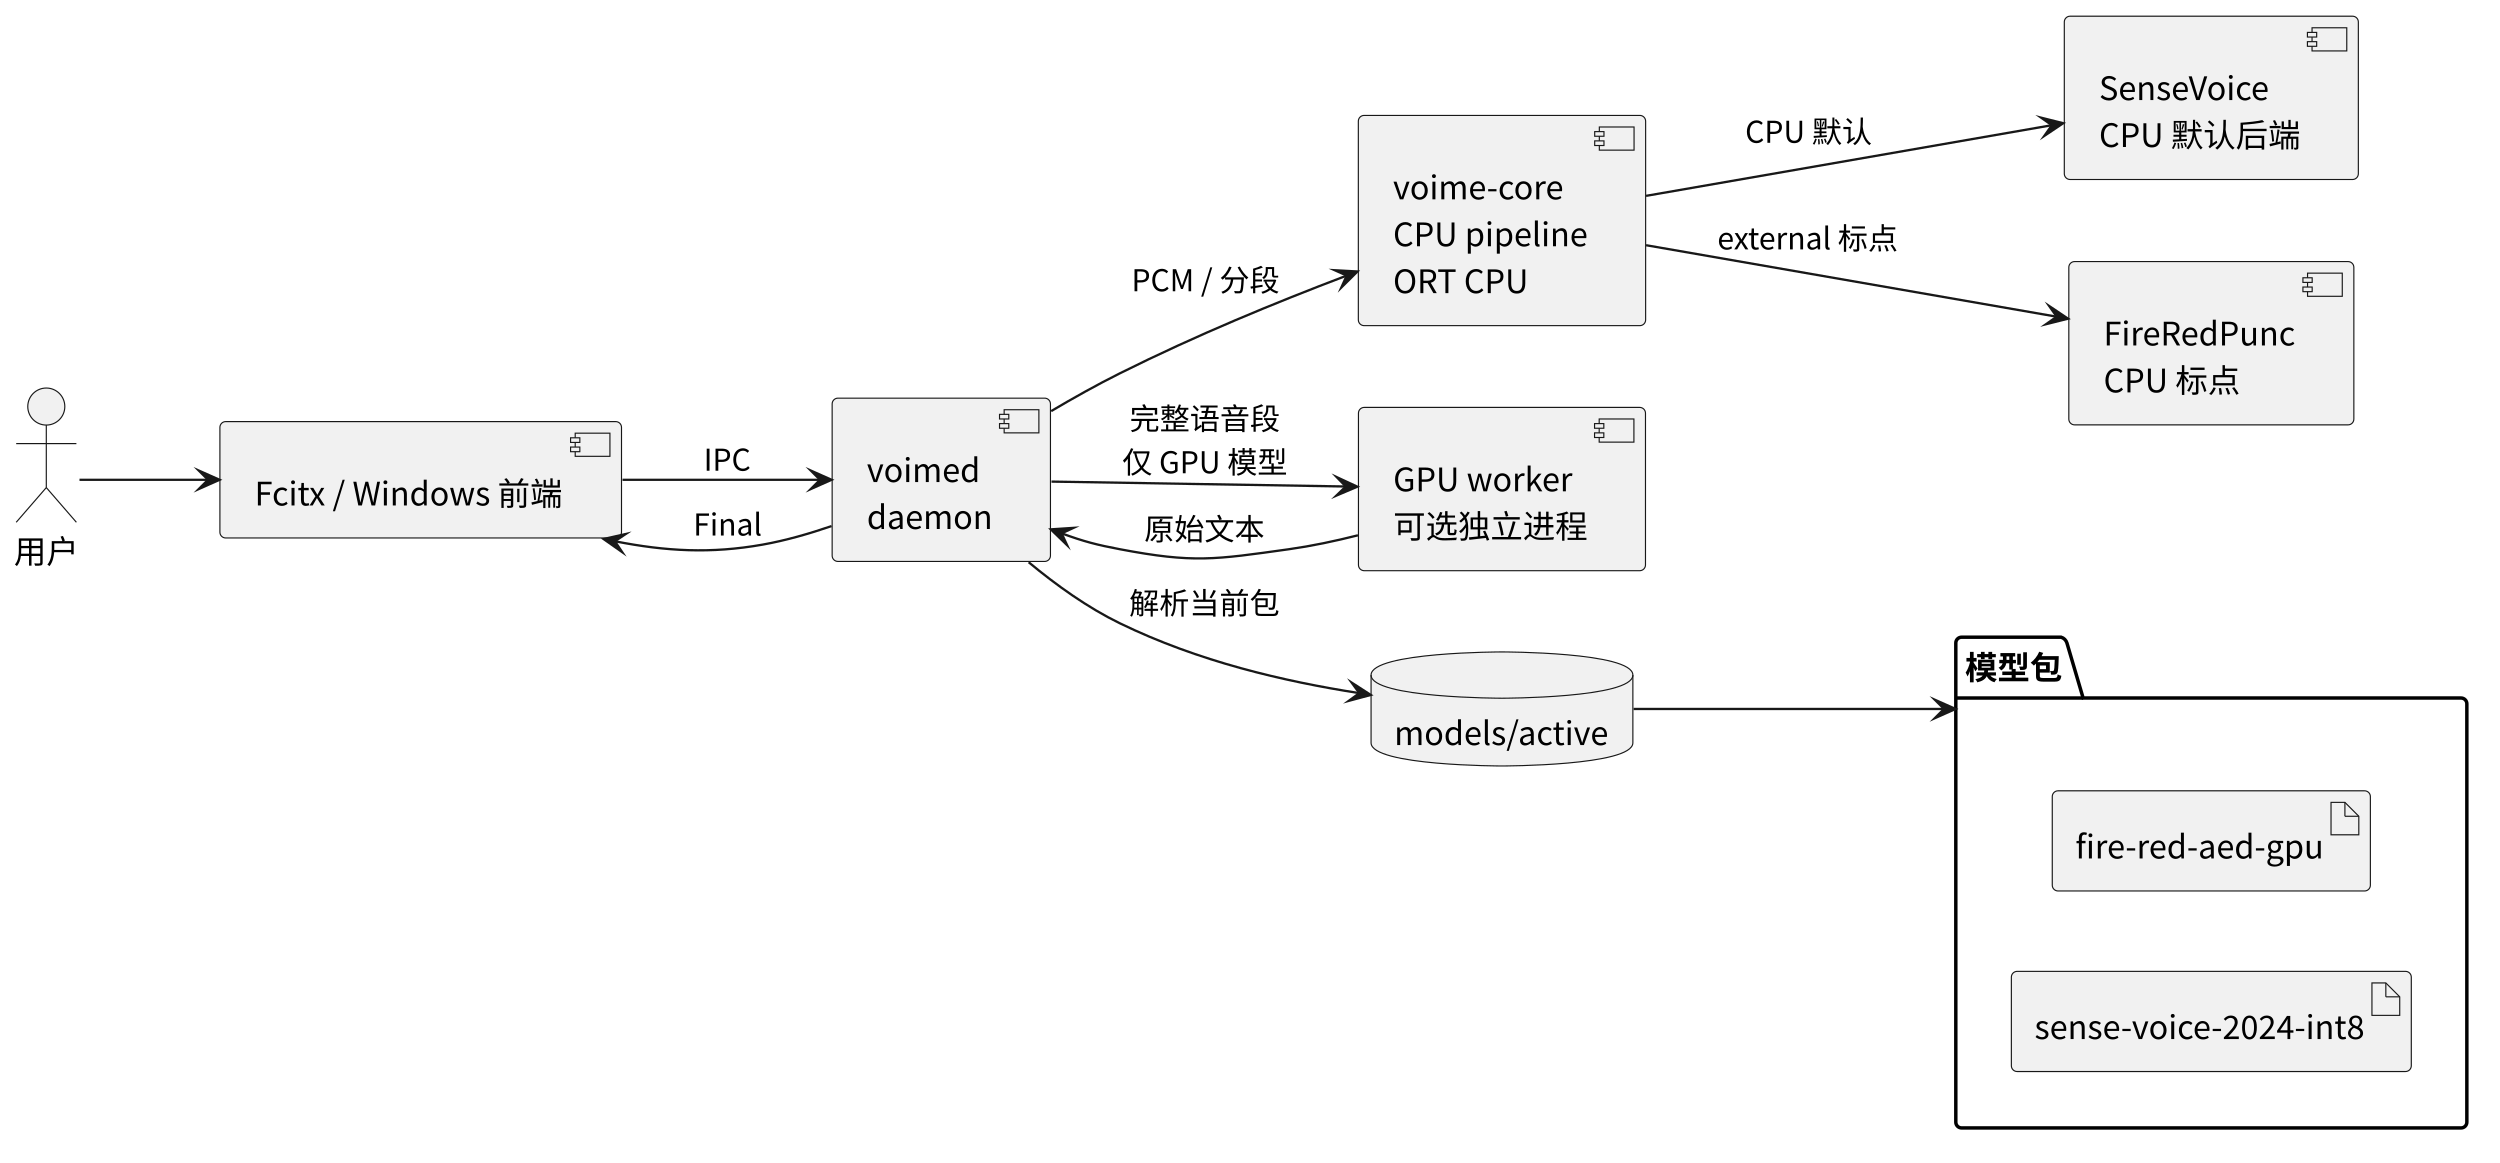
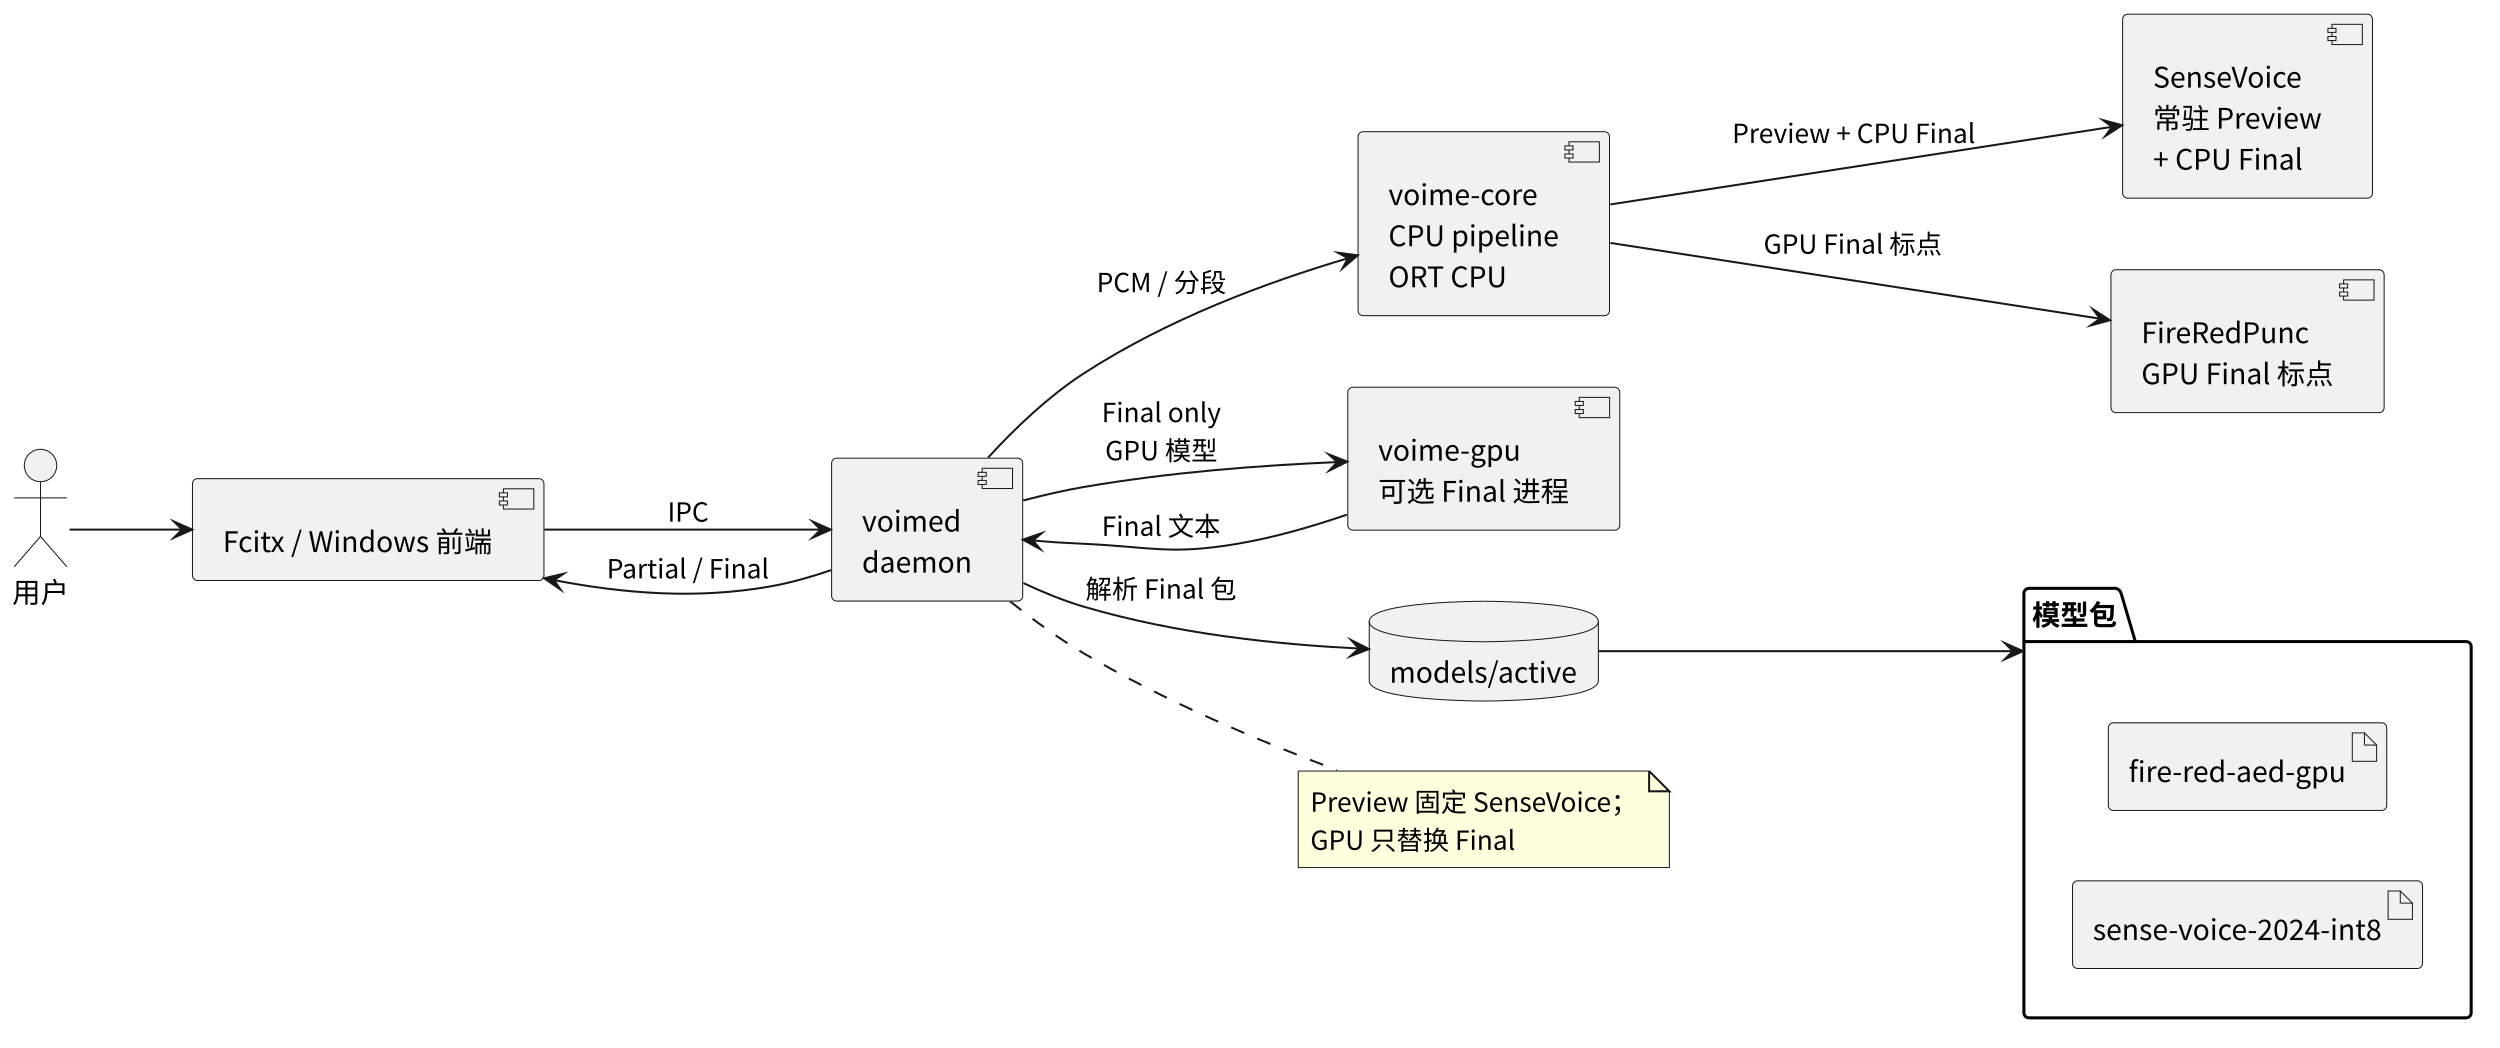
- <svg xmlns="http://www.w3.org/2000/svg" version="1.1" data-diagram-type="DESCRIPTION" style="width:1080px;height:502px;background:#FFFFFF;" width="1080px" height="502px" viewBox="0 0 1080 502" zoomAndPan="magnify" preserveAspectRatio="none" contentStyleType="text/css">
+ <svg xmlns="http://www.w3.org/2000/svg" version="1.1" data-diagram-type="DESCRIPTION" style="width:1234px;height:517px;background:#FFFFFF;" width="1234px" height="517px" viewBox="0 0 1234 517" zoomAndPan="magnify" preserveAspectRatio="none" contentStyleType="text/css">
  <defs />
  <g font-family="sans-serif" lengthAdjust="spacing">
    <g class="cluster" data-qualified-name="Packages" id="ent0009" data-source-line="15">
-       <path d="M847.41,275.27 L890.41,275.27 A3.75,3.75 0 0 1 892.91,277.77 L899.91,301.542 L1063.18,301.542 A2.5,2.5 0 0 1 1065.68,304.042 L1065.68,484.77 A2.5,2.5 0 0 1 1063.18,487.27 L847.41,487.27 A2.5,2.5 0 0 1 844.91,484.77 L844.91,277.77 A2.5,2.5 0 0 1 847.41,275.27" style="stroke:#000;stroke-width:1.5;" fill="none" />
-       <line x1="844.91" y1="301.542" x2="899.91" y2="301.542" style="stroke:#000;stroke-width:1.5;" />
-       <text x="848.91" y="293.51" fill="#000" font-size="14" textLength="42" font-weight="700" font-family="'Noto Sans CJK SC'">模型包</text>
+       <path d="M1001.5,290.41 L1044.5,290.41 A3.75,3.75 0 0 1 1047,292.91 L1054,316.682 L1217.27,316.682 A2.5,2.5 0 0 1 1219.77,319.182 L1219.77,499.91 A2.5,2.5 0 0 1 1217.27,502.41 L1001.5,502.41 A2.5,2.5 0 0 1 999,499.91 L999,292.91 A2.5,2.5 0 0 1 1001.5,290.41" style="stroke:#000;stroke-width:1.5;" fill="none" />
+       <line x1="999" y1="316.682" x2="1054" y2="316.682" style="stroke:#000;stroke-width:1.5;" />
+       <text x="1003" y="308.65" fill="#000" font-size="14" textLength="42" font-weight="700" font-family="'Noto Sans CJK SC'">模型包</text>
    </g>
    <g class="entity" data-qualified-name="Packages.SvPackage" id="ent0010" data-source-line="16">
-       <rect x="868.91" y="419.63" width="172.771" height="43.272" fill="#F1F1F1" style="stroke:#181818;stroke-width:0.5;" rx="2.5" ry="2.5" />
-       <polygon points="1024.681,424.63,1024.681,438.63,1036.681,438.63,1036.681,430.63,1030.681,424.63,1024.681,424.63" fill="#F1F1F1" style="stroke:#181818;stroke-width:0.5;stroke-linejoin:miter;stroke-miterlimit:10;" />
-       <line x1="1030.681" y1="424.63" x2="1030.681" y2="430.63" style="stroke:#181818;stroke-width:0.5;" />
-       <line x1="1036.681" y1="430.63" x2="1030.681" y2="430.63" style="stroke:#181818;stroke-width:0.5;" />
-       <text x="878.91" y="448.87" fill="#000" font-size="14" textLength="142.771" font-family="'Noto Sans CJK SC'">sense-voice-2024-int8</text>
+       <rect x="1023" y="434.77" width="172.771" height="43.272" fill="#F1F1F1" style="stroke:#181818;stroke-width:0.5;" rx="2.5" ry="2.5" />
+       <polygon points="1178.771,439.77,1178.771,453.77,1190.771,453.77,1190.771,445.77,1184.771,439.77,1178.771,439.77" fill="#F1F1F1" style="stroke:#181818;stroke-width:0.5;stroke-linejoin:miter;stroke-miterlimit:10;" />
+       <line x1="1184.771" y1="439.77" x2="1184.771" y2="445.77" style="stroke:#181818;stroke-width:0.5;" />
+       <line x1="1190.771" y1="445.77" x2="1184.771" y2="445.77" style="stroke:#181818;stroke-width:0.5;" />
+       <text x="1033" y="464.01" fill="#000" font-size="14" textLength="142.771" font-family="'Noto Sans CJK SC'">sense-voice-2024-int8</text>
    </g>
    <g class="entity" data-qualified-name="Packages.AedPackage" id="ent0011" data-source-line="17">
-       <rect x="886.58" y="341.63" width="137.422" height="43.272" fill="#F1F1F1" style="stroke:#181818;stroke-width:0.5;" rx="2.5" ry="2.5" />
-       <polygon points="1007.002,346.63,1007.002,360.63,1019.002,360.63,1019.002,352.63,1013.002,346.63,1007.002,346.63" fill="#F1F1F1" style="stroke:#181818;stroke-width:0.5;stroke-linejoin:miter;stroke-miterlimit:10;" />
-       <line x1="1013.002" y1="346.63" x2="1013.002" y2="352.63" style="stroke:#181818;stroke-width:0.5;" />
-       <line x1="1019.002" y1="352.63" x2="1013.002" y2="352.63" style="stroke:#181818;stroke-width:0.5;" />
-       <text x="896.58" y="370.87" fill="#000" font-size="14" textLength="107.422" font-family="'Noto Sans CJK SC'">fire-red-aed-gpu</text>
+       <rect x="1040.67" y="356.77" width="137.422" height="43.272" fill="#F1F1F1" style="stroke:#181818;stroke-width:0.5;" rx="2.5" ry="2.5" />
+       <polygon points="1161.092,361.77,1161.092,375.77,1173.092,375.77,1173.092,367.77,1167.092,361.77,1161.092,361.77" fill="#F1F1F1" style="stroke:#181818;stroke-width:0.5;stroke-linejoin:miter;stroke-miterlimit:10;" />
+       <line x1="1167.092" y1="361.77" x2="1167.092" y2="367.77" style="stroke:#181818;stroke-width:0.5;" />
+       <line x1="1173.092" y1="367.77" x2="1167.092" y2="367.77" style="stroke:#181818;stroke-width:0.5;" />
+       <text x="1050.67" y="386.01" fill="#000" font-size="14" textLength="107.422" font-family="'Noto Sans CJK SC'">fire-red-aed-gpu</text>
    </g>
    <g class="entity" data-qualified-name="User" id="ent0001" data-source-line="6">
-       <ellipse cx="20" cy="175.63" rx="8" ry="8" fill="#F1F1F1" style="stroke:#181818;stroke-width:0.5;" />
-       <path d="M20,183.63 L20,210.63 M7,191.63 L33,191.63 M20,210.63 L7,225.63 M20,210.63 L33,225.63" style="stroke:#181818;stroke-width:0.5;" fill="none" />
-       <text x="6" y="243.37" fill="#000" font-size="14" textLength="28" font-family="'Noto Sans CJK SC'">用户</text>
+       <ellipse cx="20" cy="229.77" rx="8" ry="8" fill="#F1F1F1" style="stroke:#181818;stroke-width:0.5;" />
+       <path d="M20,237.77 L20,264.77 M7,245.77 L33,245.77 M20,264.77 L7,279.77 M20,264.77 L33,279.77" style="stroke:#181818;stroke-width:0.5;" fill="none" />
+       <text x="6" y="297.51" fill="#000" font-size="14" textLength="28" font-family="'Noto Sans CJK SC'">用户</text>
    </g>
    <g class="entity" data-qualified-name="Frontend" id="ent0002" data-source-line="7">
-       <rect x="95" y="182.13" width="173.489" height="50.272" fill="#F1F1F1" style="stroke:#181818;stroke-width:0.5;" rx="2.5" ry="2.5" />
-       <rect x="248.489" y="187.13" width="15" height="10" fill="#F1F1F1" style="stroke:#181818;stroke-width:0.5;" />
-       <rect x="246.489" y="189.13" width="4" height="2" fill="#F1F1F1" style="stroke:#181818;stroke-width:0.5;" />
-       <rect x="246.489" y="193.13" width="4" height="2" fill="#F1F1F1" style="stroke:#181818;stroke-width:0.5;" />
-       <text x="110" y="218.37" fill="#000" font-size="14" textLength="133.489" font-family="'Noto Sans CJK SC'">Fcitx / Windows 前端</text>
+       <rect x="95" y="236.27" width="173.489" height="50.272" fill="#F1F1F1" style="stroke:#181818;stroke-width:0.5;" rx="2.5" ry="2.5" />
+       <rect x="248.489" y="241.27" width="15" height="10" fill="#F1F1F1" style="stroke:#181818;stroke-width:0.5;" />
+       <rect x="246.489" y="243.27" width="4" height="2" fill="#F1F1F1" style="stroke:#181818;stroke-width:0.5;" />
+       <rect x="246.489" y="247.27" width="4" height="2" fill="#F1F1F1" style="stroke:#181818;stroke-width:0.5;" />
+       <text x="110" y="272.51" fill="#000" font-size="14" textLength="133.489" font-family="'Noto Sans CJK SC'">Fcitx / Windows 前端</text>
    </g>
    <g class="entity" data-qualified-name="Daemon" id="ent0003" data-source-line="8">
-       <rect x="359.49" y="172" width="94.306" height="70.544" fill="#F1F1F1" style="stroke:#181818;stroke-width:0.5;" rx="2.5" ry="2.5" />
-       <rect x="433.796" y="177" width="15" height="10" fill="#F1F1F1" style="stroke:#181818;stroke-width:0.5;" />
-       <rect x="431.796" y="179" width="4" height="2" fill="#F1F1F1" style="stroke:#181818;stroke-width:0.5;" />
-       <rect x="431.796" y="183" width="4" height="2" fill="#F1F1F1" style="stroke:#181818;stroke-width:0.5;" />
-       <text x="374.49" y="208.24" fill="#000" font-size="14" textLength="49.028" font-family="'Noto Sans CJK SC'">voimed</text>
-       <text x="374.49" y="228.512" fill="#000" font-size="14" textLength="54.306" font-family="'Noto Sans CJK SC'">daemon</text>
+       <rect x="410.49" y="226.14" width="94.306" height="70.544" fill="#F1F1F1" style="stroke:#181818;stroke-width:0.5;" rx="2.5" ry="2.5" />
+       <rect x="484.796" y="231.14" width="15" height="10" fill="#F1F1F1" style="stroke:#181818;stroke-width:0.5;" />
+       <rect x="482.796" y="233.14" width="4" height="2" fill="#F1F1F1" style="stroke:#181818;stroke-width:0.5;" />
+       <rect x="482.796" y="237.14" width="4" height="2" fill="#F1F1F1" style="stroke:#181818;stroke-width:0.5;" />
+       <text x="425.49" y="262.38" fill="#000" font-size="14" textLength="49.028" font-family="'Noto Sans CJK SC'">voimed</text>
+       <text x="425.49" y="282.652" fill="#000" font-size="14" textLength="54.306" font-family="'Noto Sans CJK SC'">daemon</text>
    </g>
    <g class="entity" data-qualified-name="Core" id="ent0004" data-source-line="9">
-       <rect x="586.8" y="49.86" width="124.112" height="90.816" fill="#F1F1F1" style="stroke:#181818;stroke-width:0.5;" rx="2.5" ry="2.5" />
-       <rect x="690.912" y="54.86" width="15" height="10" fill="#F1F1F1" style="stroke:#181818;stroke-width:0.5;" />
-       <rect x="688.912" y="56.86" width="4" height="2" fill="#F1F1F1" style="stroke:#181818;stroke-width:0.5;" />
-       <rect x="688.912" y="60.86" width="4" height="2" fill="#F1F1F1" style="stroke:#181818;stroke-width:0.5;" />
-       <text x="601.8" y="86.1" fill="#000" font-size="14" textLength="74.018" font-family="'Noto Sans CJK SC'">voime-core</text>
-       <text x="601.8" y="106.372" fill="#000" font-size="14" textLength="84.112" font-family="'Noto Sans CJK SC'">CPU pipeline</text>
-       <text x="601.8" y="126.644" fill="#000" font-size="14" textLength="58.688" font-family="'Noto Sans CJK SC'">ORT CPU</text>
+       <rect x="670.34" y="65" width="124.112" height="90.816" fill="#F1F1F1" style="stroke:#181818;stroke-width:0.5;" rx="2.5" ry="2.5" />
+       <rect x="774.452" y="70" width="15" height="10" fill="#F1F1F1" style="stroke:#181818;stroke-width:0.5;" />
+       <rect x="772.452" y="72" width="4" height="2" fill="#F1F1F1" style="stroke:#181818;stroke-width:0.5;" />
+       <rect x="772.452" y="76" width="4" height="2" fill="#F1F1F1" style="stroke:#181818;stroke-width:0.5;" />
+       <text x="685.34" y="101.24" fill="#000" font-size="14" textLength="74.018" font-family="'Noto Sans CJK SC'">voime-core</text>
+       <text x="685.34" y="121.512" fill="#000" font-size="14" textLength="84.112" font-family="'Noto Sans CJK SC'">CPU pipeline</text>
+       <text x="685.34" y="141.784" fill="#000" font-size="14" textLength="58.688" font-family="'Noto Sans CJK SC'">ORT CPU</text>
    </g>
    <g class="entity" data-qualified-name="SenseVoice" id="ent0005" data-source-line="10">
-       <rect x="891.78" y="7" width="127.024" height="70.544" fill="#F1F1F1" style="stroke:#181818;stroke-width:0.5;" rx="2.5" ry="2.5" />
-       <rect x="998.804" y="12" width="15" height="10" fill="#F1F1F1" style="stroke:#181818;stroke-width:0.5;" />
-       <rect x="996.804" y="14" width="4" height="2" fill="#F1F1F1" style="stroke:#181818;stroke-width:0.5;" />
-       <rect x="996.804" y="18" width="4" height="2" fill="#F1F1F1" style="stroke:#181818;stroke-width:0.5;" />
-       <text x="906.78" y="43.24" fill="#000" font-size="14" textLength="74.228" font-family="'Noto Sans CJK SC'">SenseVoice</text>
-       <text x="906.78" y="63.512" fill="#000" font-size="14" textLength="87.024" font-family="'Noto Sans CJK SC'">CPU 默认后端</text>
+       <rect x="1047.73" y="7" width="123.314" height="90.816" fill="#F1F1F1" style="stroke:#181818;stroke-width:0.5;" rx="2.5" ry="2.5" />
+       <rect x="1151.044" y="12" width="15" height="10" fill="#F1F1F1" style="stroke:#181818;stroke-width:0.5;" />
+       <rect x="1149.044" y="14" width="4" height="2" fill="#F1F1F1" style="stroke:#181818;stroke-width:0.5;" />
+       <rect x="1149.044" y="18" width="4" height="2" fill="#F1F1F1" style="stroke:#181818;stroke-width:0.5;" />
+       <text x="1062.73" y="43.24" fill="#000" font-size="14" textLength="74.228" font-family="'Noto Sans CJK SC'">SenseVoice</text>
+       <text x="1062.73" y="63.512" fill="#000" font-size="14" textLength="83.314" font-family="'Noto Sans CJK SC'">常驻 Preview</text>
+       <text x="1062.73" y="83.784" fill="#000" font-size="14" textLength="73.906" font-family="'Noto Sans CJK SC'">+ CPU Final</text>
    </g>
    <g class="entity" data-qualified-name="GpuWorker" id="ent0006" data-source-line="11">
-       <rect x="586.85" y="176" width="124" height="70.544" fill="#F1F1F1" style="stroke:#181818;stroke-width:0.5;" rx="2.5" ry="2.5" />
-       <rect x="690.85" y="181" width="15" height="10" fill="#F1F1F1" style="stroke:#181818;stroke-width:0.5;" />
-       <rect x="688.85" y="183" width="4" height="2" fill="#F1F1F1" style="stroke:#181818;stroke-width:0.5;" />
-       <rect x="688.85" y="187" width="4" height="2" fill="#F1F1F1" style="stroke:#181818;stroke-width:0.5;" />
-       <text x="601.85" y="212.24" fill="#000" font-size="14" textLength="77.798" font-family="'Noto Sans CJK SC'">GPU worker</text>
-       <text x="601.85" y="232.512" fill="#000" font-size="14" textLength="84" font-family="'Noto Sans CJK SC'">可选独立进程</text>
+       <rect x="665.27" y="191.14" width="134.248" height="70.544" fill="#F1F1F1" style="stroke:#181818;stroke-width:0.5;" rx="2.5" ry="2.5" />
+       <rect x="779.518" y="196.14" width="15" height="10" fill="#F1F1F1" style="stroke:#181818;stroke-width:0.5;" />
+       <rect x="777.518" y="198.14" width="4" height="2" fill="#F1F1F1" style="stroke:#181818;stroke-width:0.5;" />
+       <rect x="777.518" y="202.14" width="4" height="2" fill="#F1F1F1" style="stroke:#181818;stroke-width:0.5;" />
+       <text x="680.27" y="227.38" fill="#000" font-size="14" textLength="70.28" font-family="'Noto Sans CJK SC'">voime-gpu</text>
+       <text x="680.27" y="247.652" fill="#000" font-size="14" textLength="94.248" font-family="'Noto Sans CJK SC'">可选 Final 进程</text>
    </g>
    <g class="entity" data-qualified-name="Punc" id="ent0007" data-source-line="12">
-       <rect x="893.73" y="113" width="123.132" height="70.544" fill="#F1F1F1" style="stroke:#181818;stroke-width:0.5;" rx="2.5" ry="2.5" />
-       <rect x="996.862" y="118" width="15" height="10" fill="#F1F1F1" style="stroke:#181818;stroke-width:0.5;" />
-       <rect x="994.862" y="120" width="4" height="2" fill="#F1F1F1" style="stroke:#181818;stroke-width:0.5;" />
-       <rect x="994.862" y="124" width="4" height="2" fill="#F1F1F1" style="stroke:#181818;stroke-width:0.5;" />
-       <text x="908.73" y="149.24" fill="#000" font-size="14" textLength="83.132" font-family="'Noto Sans CJK SC'">FireRedPunc</text>
-       <text x="908.73" y="169.512" fill="#000" font-size="14" textLength="59.024" font-family="'Noto Sans CJK SC'">CPU 标点</text>
+       <rect x="1041.96" y="133.14" width="134.85" height="70.544" fill="#F1F1F1" style="stroke:#181818;stroke-width:0.5;" rx="2.5" ry="2.5" />
+       <rect x="1156.81" y="138.14" width="15" height="10" fill="#F1F1F1" style="stroke:#181818;stroke-width:0.5;" />
+       <rect x="1154.81" y="140.14" width="4" height="2" fill="#F1F1F1" style="stroke:#181818;stroke-width:0.5;" />
+       <rect x="1154.81" y="144.14" width="4" height="2" fill="#F1F1F1" style="stroke:#181818;stroke-width:0.5;" />
+       <text x="1056.96" y="169.38" fill="#000" font-size="14" textLength="83.132" font-family="'Noto Sans CJK SC'">FireRedPunc</text>
+       <text x="1056.96" y="189.652" fill="#000" font-size="14" textLength="94.85" font-family="'Noto Sans CJK SC'">GPU Final 标点</text>
    </g>
    <g class="entity" data-qualified-name="Active" id="ent0008" data-source-line="14">
-       <path d="M592.3,291.63 C592.3,281.63 648.85,281.63 648.85,281.63 C648.85,281.63 705.4,281.63 705.4,291.63 L705.4,320.902 C705.4,330.902 648.85,330.902 648.85,330.902 C648.85,330.902 592.3,330.902 592.3,320.902 L592.3,291.63" style="stroke:#181818;stroke-width:0.5;" fill="#F1F1F1" />
-       <path d="M592.3,291.63 C592.3,301.63 648.85,301.63 648.85,301.63 C648.85,301.63 705.4,301.63 705.4,291.63" style="stroke:#181818;stroke-width:0.5;" fill="none" />
-       <text x="602.3" y="321.87" fill="#000" font-size="14" textLength="93.1" font-family="'Noto Sans CJK SC'">models/active</text>
+       <path d="M675.85,306.77 C675.85,296.77 732.4,296.77 732.4,296.77 C732.4,296.77 788.95,296.77 788.95,306.77 L788.95,336.042 C788.95,346.042 732.4,346.042 732.4,346.042 C732.4,346.042 675.85,346.042 675.85,336.042 L675.85,306.77" style="stroke:#181818;stroke-width:0.5;" fill="#F1F1F1" />
+       <path d="M675.85,306.77 C675.85,316.77 732.4,316.77 732.4,316.77 C732.4,316.77 788.95,316.77 788.95,306.77" style="stroke:#181818;stroke-width:0.5;" fill="none" />
+       <text x="685.85" y="337.01" fill="#000" font-size="14" textLength="93.1" font-family="'Noto Sans CJK SC'">models/active</text>
+     </g>
+     <g class="entity" data-qualified-name="GMN22" id="ent0023" data-source-line="32">
+       <path d="M640.8,380.59 L640.8,428.238 L824.001,428.238 L824.001,390.59 L814.001,380.59 L640.8,380.59" style="stroke:#181818;stroke-width:0.5;" fill="#FEFFDD" />
+       <path d="M814.001,380.59 L814.001,390.59 L824.001,390.59 L814.001,380.59" style="stroke:#181818;stroke-width:1;" fill="#FEFFDD" />
+       <text x="646.8" y="400.67" fill="#000" font-size="13" textLength="162.201" font-family="'Noto Sans CJK SC'">Preview 固定 SenseVoice；</text>
+       <text x="646.8" y="419.494" fill="#000" font-size="13" textLength="101.075" font-family="'Noto Sans CJK SC'">GPU 只替换 Final</text>
    </g>
    <g class="link" data-entity-1="ent0001" data-entity-2="ent0002" id="lnk12" data-source-line="20" data-link-type="dependency">
-       <path d="M34.34,207.27 C48.22,207.27 66.18,207.27 89.85,207.27" style="stroke:#181818;stroke-width:1;" fill="none" id="User-to-Frontend" />
-       <polygon points="94.85,207.27,85.85,203.27,89.85,207.27,85.85,211.27,94.85,207.27" fill="#181818" style="stroke:#181818;stroke-width:1;stroke-linejoin:miter;stroke-miterlimit:10;" />
+       <path d="M34.34,261.41 C48.22,261.41 66.18,261.41 89.85,261.41" style="stroke:#181818;stroke-width:1;" fill="none" id="User-to-Frontend" />
+       <polygon points="94.85,261.41,85.85,257.41,89.85,261.41,85.85,265.41,94.85,261.41" fill="#181818" style="stroke:#181818;stroke-width:1;stroke-linejoin:miter;stroke-miterlimit:10;" />
    </g>
    <g class="link" data-entity-1="ent0002" data-entity-2="ent0003" id="lnk13" data-source-line="21" data-link-type="dependency">
-       <path d="M268.92,207.27 C299.67,207.27 328.13,207.27 354.25,207.27" style="stroke:#181818;stroke-width:1;" fill="none" id="Frontend-to-Daemon" />
-       <polygon points="359.25,207.27,350.25,203.27,354.25,207.27,350.25,211.27,359.25,207.27" fill="#181818" style="stroke:#181818;stroke-width:1;stroke-linejoin:miter;stroke-miterlimit:10;" />
-       <text x="303.99" y="203.35" fill="#000" font-size="13" textLength="20.332" font-family="'Noto Sans CJK SC'">IPC</text>
+       <path d="M268.66,261.41 C315.41,261.41 366.42,261.41 405.07,261.41" style="stroke:#181818;stroke-width:1;" fill="none" id="Frontend-to-Daemon" />
+       <polygon points="410.07,261.41,401.07,257.41,405.07,261.41,401.07,265.41,410.07,261.41" fill="#181818" style="stroke:#181818;stroke-width:1;stroke-linejoin:miter;stroke-miterlimit:10;" />
+       <text x="329.49" y="257.49" fill="#000" font-size="13" textLength="20.332" font-family="'Noto Sans CJK SC'">IPC</text>
    </g>
    <g class="link" data-entity-1="ent0003" data-entity-2="ent0002" id="lnk21" data-source-line="29" data-link-type="dependency">
-       <path d="M359.24,227.26 C349.58,230.58 339.34,233.52 329.49,235.27 C307.15,239.25 287.836,238.196 265.646,233.826" style="stroke:#181818;stroke-width:1;" fill="none" id="Daemon-to-Frontend" />
-       <polygon points="260.74,232.86,268.797,238.524,265.646,233.826,270.343,230.674,260.74,232.86" fill="#181818" style="stroke:#181818;stroke-width:1;stroke-linejoin:miter;stroke-miterlimit:10;" />
-       <text x="299.49" y="231.35" fill="#000" font-size="13" textLength="29.692" font-family="'Noto Sans CJK SC'">Final</text>
+       <path d="M410.24,281.4 C400.58,284.72 390.34,287.66 380.49,289.41 C343.96,295.91 308.341,293.029 273.521,286.369" style="stroke:#181818;stroke-width:1;" fill="none" id="Daemon-to-Frontend" />
+       <polygon points="268.61,285.43,276.698,291.05,273.521,286.369,278.201,283.192,268.61,285.43" fill="#181818" style="stroke:#181818;stroke-width:1;stroke-linejoin:miter;stroke-miterlimit:10;" />
+       <text x="299.49" y="285.49" fill="#000" font-size="13" textLength="80.691" font-family="'Noto Sans CJK SC'">Partial / Final</text>
    </g>
    <g class="link" data-entity-1="ent0003" data-entity-2="ent0008" id="lnk14" data-source-line="22" data-link-type="dependency">
-       <path d="M444.38,242.88 C456.19,252.69 469.84,262.49 483.8,269.27 C517.8,285.8 554.44,294.307 587.23,299.437" style="stroke:#181818;stroke-width:1;" fill="none" id="Daemon-to-Active" />
-       <polygon points="592.17,300.21,583.896,294.867,587.23,299.437,582.66,302.771,592.17,300.21" fill="#181818" style="stroke:#181818;stroke-width:1;stroke-linejoin:miter;stroke-miterlimit:10;" />
-       <text x="487.8" y="265.35" fill="#000" font-size="13" textLength="65" font-family="'Noto Sans CJK SC'">解析当前包</text>
+       <path d="M505.12,287.8 C514.69,292.31 524.88,296.48 534.8,299.41 C581.07,313.08 630.776,318.121 670.716,320.111" style="stroke:#181818;stroke-width:1;" fill="none" id="Daemon-to-Active" />
+       <polygon points="675.71,320.36,666.92,315.917,670.716,320.111,666.522,323.907,675.71,320.36" fill="#181818" style="stroke:#181818;stroke-width:1;stroke-linejoin:miter;stroke-miterlimit:10;" />
+       <text x="535.8" y="295.49" fill="#000" font-size="13" textLength="74.516" font-family="'Noto Sans CJK SC'">解析 Final 包</text>
    </g>
    <g class="link" data-entity-1="ent0008" data-entity-2="ent0009" id="lnk15" data-source-line="23" data-link-type="dependency">
-       <path d="M705.69,306.27 C727.32,306.27 753.36,306.27 780.33,306.27 C793.814,306.27 807.531,306.27 821.046,306.27 C827.803,306.27 834.51,306.27 841.111,306.27 C841.936,306.27 842.76,306.27 843.582,306.27 C843.993,306.27 839.403,306.27 839.813,306.27" style="stroke:#181818;stroke-width:1;" fill="none" id="Active-to-Packages" />
-       <polygon points="844.813,306.27,835.813,302.27,839.813,306.27,835.813,310.27,844.813,306.27" fill="#181818" style="stroke:#181818;stroke-width:1;stroke-linejoin:miter;stroke-miterlimit:10;" />
+       <path d="M789.13,321.41 C840.545,321.41 918.688,321.41 984.793,321.41 C988.924,321.41 993.009,321.41 997.037,321.41 C997.54,321.41 993.043,321.41 993.545,321.41" style="stroke:#181818;stroke-width:1;" fill="none" id="Active-to-Packages" />
+       <polygon points="998.545,321.41,989.545,317.41,993.545,321.41,989.545,325.41,998.545,321.41" fill="#181818" style="stroke:#181818;stroke-width:1;stroke-linejoin:miter;stroke-miterlimit:10;" />
    </g>
    <g class="link" data-entity-1="ent0003" data-entity-2="ent0004" id="lnk16" data-source-line="24" data-link-type="dependency">
-       <path d="M454.1,177.6 C463.76,171.89 473.98,166.17 483.8,161.27 C516.9,144.75 550.506,130.936 581.766,119.056" style="stroke:#181818;stroke-width:1;" fill="none" id="Daemon-to-Core" />
-       <polygon points="586.44,117.28,576.606,116.738,581.766,119.056,579.448,124.216,586.44,117.28" fill="#181818" style="stroke:#181818;stroke-width:1;stroke-linejoin:miter;stroke-miterlimit:10;" />
-       <text x="488.8" y="125.82" fill="#000" font-size="13" textLength="63.999" font-family="'Noto Sans CJK SC'">PCM / 分段</text>
+       <path d="M487.77,225.83 C500.94,211.46 517.44,195.67 534.8,184.41 C576.56,157.32 624.888,139.507 665.378,127.447" style="stroke:#181818;stroke-width:1;" fill="none" id="Daemon-to-Core" />
+       <polygon points="670.17,126.02,660.403,124.756,665.378,127.447,662.686,132.423,670.17,126.02" fill="#181818" style="stroke:#181818;stroke-width:1;stroke-linejoin:miter;stroke-miterlimit:10;" />
+       <text x="541.3" y="144.21" fill="#000" font-size="13" textLength="63.999" font-family="'Noto Sans CJK SC'">PCM / 分段</text>
    </g>
    <g class="link" data-entity-1="ent0004" data-entity-2="ent0005" id="lnk17" data-source-line="25" data-link-type="dependency">
-       <path d="M711.09,84.61 C763.44,75.49 833.544,63.287 886.394,54.087" style="stroke:#181818;stroke-width:1;" fill="none" id="Core-to-SenseVoice" />
-       <polygon points="891.32,53.23,881.767,50.833,886.394,54.087,883.139,58.714,891.32,53.23" fill="#181818" style="stroke:#181818;stroke-width:1;stroke-linejoin:miter;stroke-miterlimit:10;" />
-       <text x="753.91" y="61.68" fill="#000" font-size="13" textLength="54.808" font-family="'Noto Sans CJK SC'">CPU 默认</text>
+       <path d="M794.9,100.9 C864.71,90.1 972.959,73.354 1042.529,62.594" style="stroke:#181818;stroke-width:1;" fill="none" id="Core-to-SenseVoice" />
+       <polygon points="1047.47,61.83,1037.964,59.253,1042.529,62.594,1039.187,67.159,1047.47,61.83" fill="#181818" style="stroke:#181818;stroke-width:1;stroke-linejoin:miter;stroke-miterlimit:10;" />
+       <text x="855" y="70.59" fill="#000" font-size="13" textLength="119.99" font-family="'Noto Sans CJK SC'">Preview + CPU Final</text>
    </g>
    <g class="link" data-entity-1="ent0004" data-entity-2="ent0007" id="lnk18" data-source-line="26" data-link-type="dependency">
-       <path d="M711.09,105.93 C764.14,115.17 835.544,127.592 888.484,136.812" style="stroke:#181818;stroke-width:1;" fill="none" id="Core-to-Punc" />
-       <polygon points="893.41,137.67,885.23,132.185,888.484,136.812,883.857,140.066,893.41,137.67" fill="#181818" style="stroke:#181818;stroke-width:1;stroke-linejoin:miter;stroke-miterlimit:10;" />
-       <text x="741.91" y="107.75" fill="#000" font-size="13" textLength="78.676" font-family="'Noto Sans CJK SC'">external 标点</text>
+       <path d="M794.9,119.92 C862.74,130.42 966.589,146.476 1036.529,157.296" style="stroke:#181818;stroke-width:1;" fill="none" id="Core-to-Punc" />
+       <polygon points="1041.47,158.06,1033.187,152.731,1036.529,157.296,1031.964,160.637,1041.47,158.06" fill="#181818" style="stroke:#181818;stroke-width:1;stroke-linejoin:miter;stroke-miterlimit:10;" />
+       <text x="870.5" y="125.25" fill="#000" font-size="13" textLength="88.075" font-family="'Noto Sans CJK SC'">GPU Final 标点</text>
    </g>
    <g class="link" data-entity-1="ent0003" data-entity-2="ent0006" id="lnk19" data-source-line="27" data-link-type="dependency">
-       <path d="M454.24,208.05 C491.9,208.67 540.221,209.476 581.371,210.166" style="stroke:#181818;stroke-width:1;" fill="none" id="Daemon-to-GpuWorker" />
-       <polygon points="586.37,210.25,577.438,206.1,581.371,210.166,577.304,214.099,586.37,210.25" fill="#181818" style="stroke:#181818;stroke-width:1;stroke-linejoin:miter;stroke-miterlimit:10;" />
-       <text x="487.991" y="185.64" fill="#000" font-size="13" textLength="65" font-family="'Noto Sans CJK SC'">完整语音段</text>
-       <text x="484.8" y="204.464" fill="#000" font-size="13" textLength="71.383" font-family="'Noto Sans CJK SC'">仅 GPU 模型</text>
+       <path d="M505.03,247.05 C514.78,244.47 525.06,242.08 534.8,240.41 C577.79,233.03 621.735,229.735 660.025,228.085" style="stroke:#181818;stroke-width:1;" fill="none" id="Daemon-to-GpuWorker" />
+       <polygon points="665.02,227.87,655.856,224.261,660.025,228.085,656.201,232.254,665.02,227.87" fill="#181818" style="stroke:#181818;stroke-width:1;stroke-linejoin:miter;stroke-miterlimit:10;" />
+       <text x="543.8" y="208.36" fill="#000" font-size="13" textLength="58.877" font-family="'Noto Sans CJK SC'">Final only</text>
+       <text x="545.503" y="227.184" fill="#000" font-size="13" textLength="55.471" font-family="'Noto Sans CJK SC'">GPU 模型</text>
    </g>
    <g class="link" data-entity-1="ent0006" data-entity-2="ent0003" id="lnk20" data-source-line="28" data-link-type="dependency">
-       <path d="M586.63,231.25 C576.76,233.75 566.56,235.9 556.8,237.27 C524.66,241.77 515.67,243.32 483.8,237.27 C473.88,235.39 468.302,233.967 458.632,230.407" style="stroke:#181818;stroke-width:1;" fill="none" id="GpuWorker-to-Daemon" />
-       <polygon points="453.94,228.68,461.004,235.543,458.632,230.407,463.768,228.036,453.94,228.68" fill="#181818" style="stroke:#181818;stroke-width:1;stroke-linejoin:miter;stroke-miterlimit:10;" />
-       <text x="494.3" y="233.35" fill="#000" font-size="13" textLength="52" font-family="'Noto Sans CJK SC'">原始文本</text>
+       <path d="M664.83,254.04 C647.54,259.98 628.72,265.38 610.8,268.41 C577.49,274.04 568.54,269.96 534.8,268.41 C525.11,267.97 519.741,267.645 509.891,266.785" style="stroke:#181818;stroke-width:1;" fill="none" id="GpuWorker-to-Daemon" />
+       <polygon points="504.91,266.35,513.528,271.118,509.891,266.785,514.224,263.148,504.91,266.35" fill="#181818" style="stroke:#181818;stroke-width:1;stroke-linejoin:miter;stroke-miterlimit:10;" />
+       <text x="543.8" y="264.49" fill="#000" font-size="13" textLength="58.604" font-family="'Noto Sans CJK SC'">Final 文本</text>
+     </g>
+     <g class="link" data-entity-1="ent0003" data-entity-2="ent0023" id="lnk24" data-source-line="32" data-link-type="association">
+       <path d="M498.61,296.87 C509.85,305.87 522.41,315.07 534.8,322.41 C574.24,345.8 621.6,365.77 659.95,380.14" style="stroke:#181818;stroke-width:1;stroke-dasharray:7,7;" fill="none" id="Daemon-GMN22" />
    </g>
  </g>
</svg>
